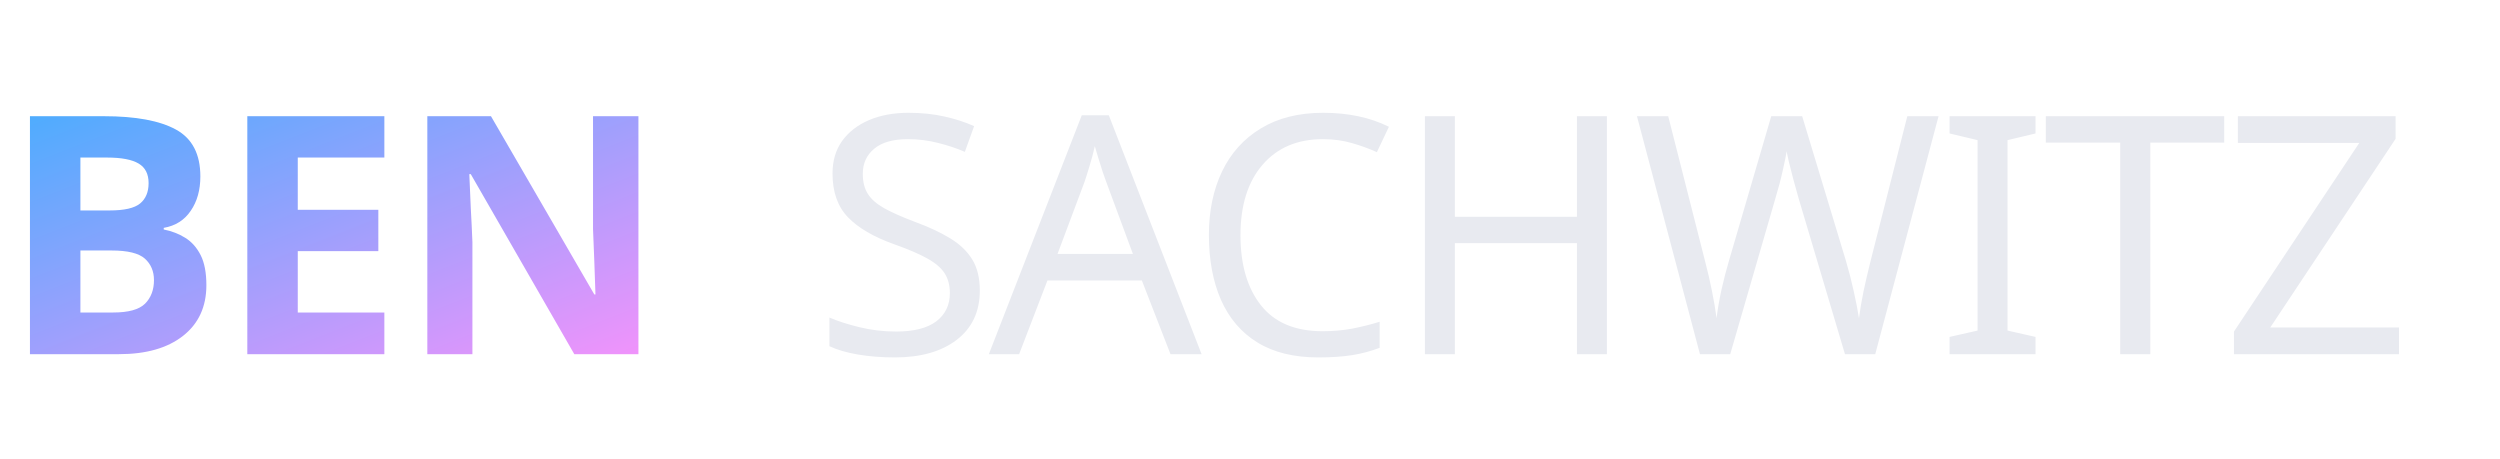
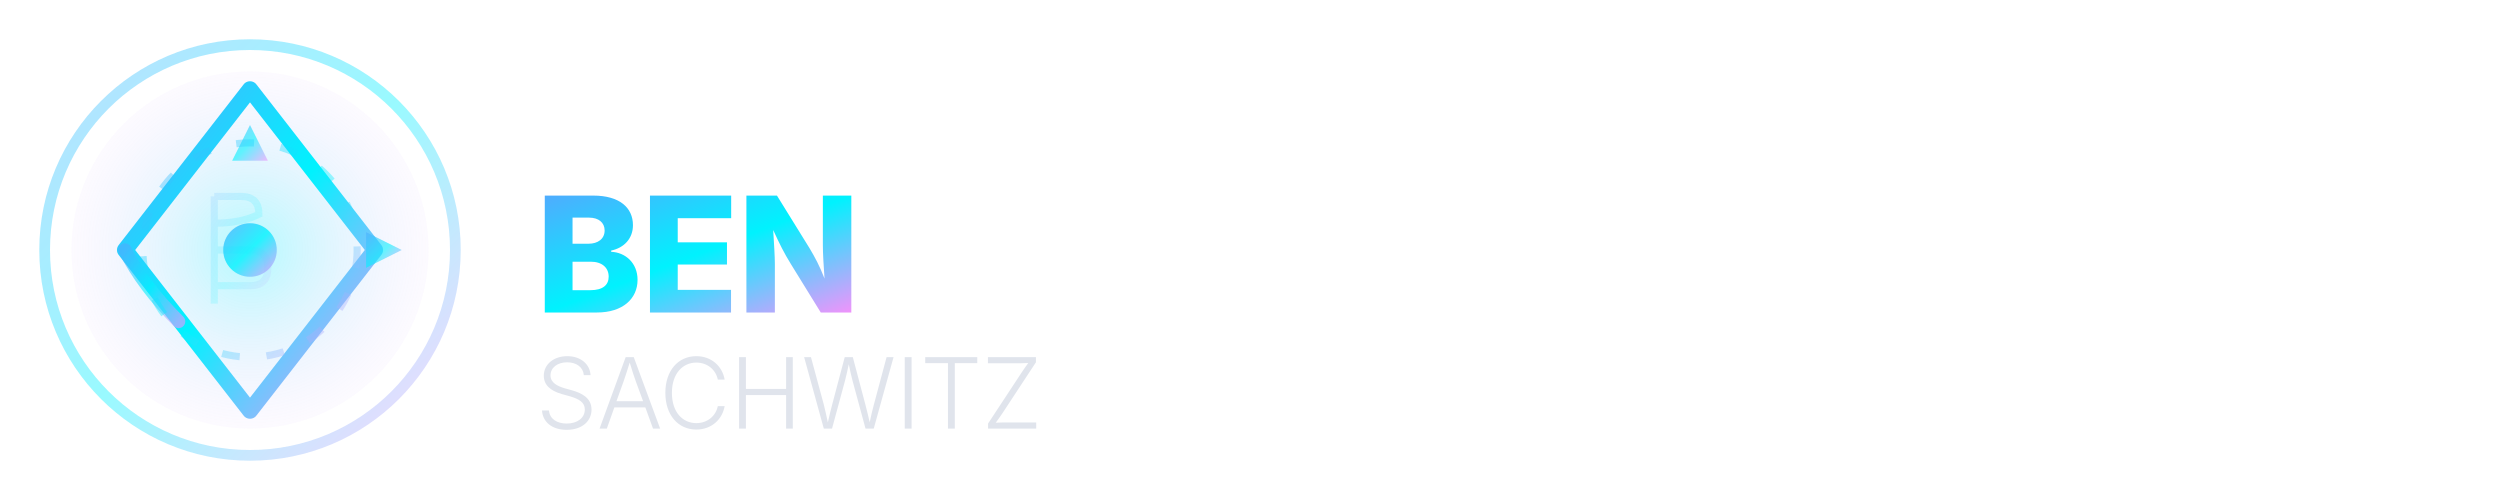
- <svg xmlns="http://www.w3.org/2000/svg" viewBox="0 0 240 44" width="240" height="44">
+ <svg xmlns="http://www.w3.org/2000/svg" viewBox="0 0 280 56">
  <defs>
-     <linearGradient id="g" x1="0" y1="0" x2="1" y2="1">
-       <stop offset="0%" stop-color="#4facfe" />
-       <stop offset="100%" stop-color="#f093fb" />
+     <linearGradient id="markGradient" x1="0%" y1="0%" x2="100%" y2="100%">
+       <stop offset="0%" style="stop-color:#4facfe;stop-opacity:1" />
+       <stop offset="50%" style="stop-color:#00f2fe;stop-opacity:1" />
+       <stop offset="100%" style="stop-color:#f093fb;stop-opacity:1" />
+     </linearGradient>
+     <radialGradient id="glowGradient" cx="50%" cy="50%" r="60%">
+       <stop offset="0%" style="stop-color:#00f2fe;stop-opacity:0.3" />
+       <stop offset="100%" style="stop-color:#f093fb;stop-opacity:0" />
+     </radialGradient>
+     <linearGradient id="textGradient" x1="0%" y1="0%" x2="100%" y2="100%">
+       <stop offset="0%" style="stop-color:#4facfe;stop-opacity:1" />
+       <stop offset="50%" style="stop-color:#00f2fe;stop-opacity:1" />
+       <stop offset="100%" style="stop-color:#f093fb;stop-opacity:1" />
    </linearGradient>
  </defs>
-   <text x="0" y="34" font-family="Outfit,system-ui,sans-serif" font-size="32" font-weight="700" letter-spacing="-0.02em" fill="url(#g)">BEN</text>
-   <text x="78" y="34" font-family="Outfit,system-ui,sans-serif" font-size="32" font-weight="300" letter-spacing="-0.02em" fill="#e8eaf0">SACHWITZ</text>
+   <g transform="translate(4, 4)">
+     <circle cx="24" cy="24" r="23" fill="none" stroke="url(#markGradient)" stroke-width="1.2" opacity="0.4" />
+     <circle cx="24" cy="24" r="20" fill="url(#glowGradient)" />
+     <path d="M 24 6 L 38 24 L 24 42 L 10 24 Z" fill="none" stroke="url(#markGradient)" stroke-width="1.8" stroke-linecap="round" stroke-linejoin="round" />
+     <circle cx="24" cy="24" r="3" fill="url(#markGradient)" opacity="0.8" />
+     <line x1="24" y1="12" x2="24" y2="20" stroke="url(#markGradient)" stroke-width="1.5" stroke-linecap="round" opacity="0.7" />
+     <polygon points="24,10 22,14 26,14" fill="url(#markGradient)" opacity="0.6" />
+     <line x1="32" y1="24" x2="39" y2="24" stroke="url(#markGradient)" stroke-width="1.5" stroke-linecap="round" opacity="0.7" />
+     <polygon points="41,24 37,22 37,26" fill="url(#markGradient)" opacity="0.6" />
+     <path d="M 16 32 Q 12 28 10 24" fill="none" stroke="url(#markGradient)" stroke-width="1.5" stroke-linecap="round" opacity="0.6" />
+     <circle cx="24" cy="24" r="12" fill="none" stroke="url(#markGradient)" stroke-width="0.8" opacity="0.4" stroke-dasharray="2,3" />
+     <g opacity="0.15">
+       <path d="M 20 18 L 20 30 M 20 18 L 23 18 Q 25 18 25 20 Q 23 21 20 21 M 20 24 L 24 24 Q 26 24 26 26 Q 26 28 24 28 L 20 28" fill="none" stroke="url(#markGradient)" stroke-width="0.8" />
+     </g>
+   </g>
+   <g font-family="Outfit, -apple-system, BlinkMacSystemFont, 'Segoe UI', sans-serif" letter-spacing="-0.01em">
+     <text x="60" y="35" font-size="18" font-weight="800" fill="url(#textGradient)" letter-spacing="-0.01em">BEN</text>
+     <text x="60" y="48" font-size="11" font-weight="300" fill="#e0e4ec" letter-spacing="-0.01em">SACHWITZ</text>
+   </g>
</svg>
